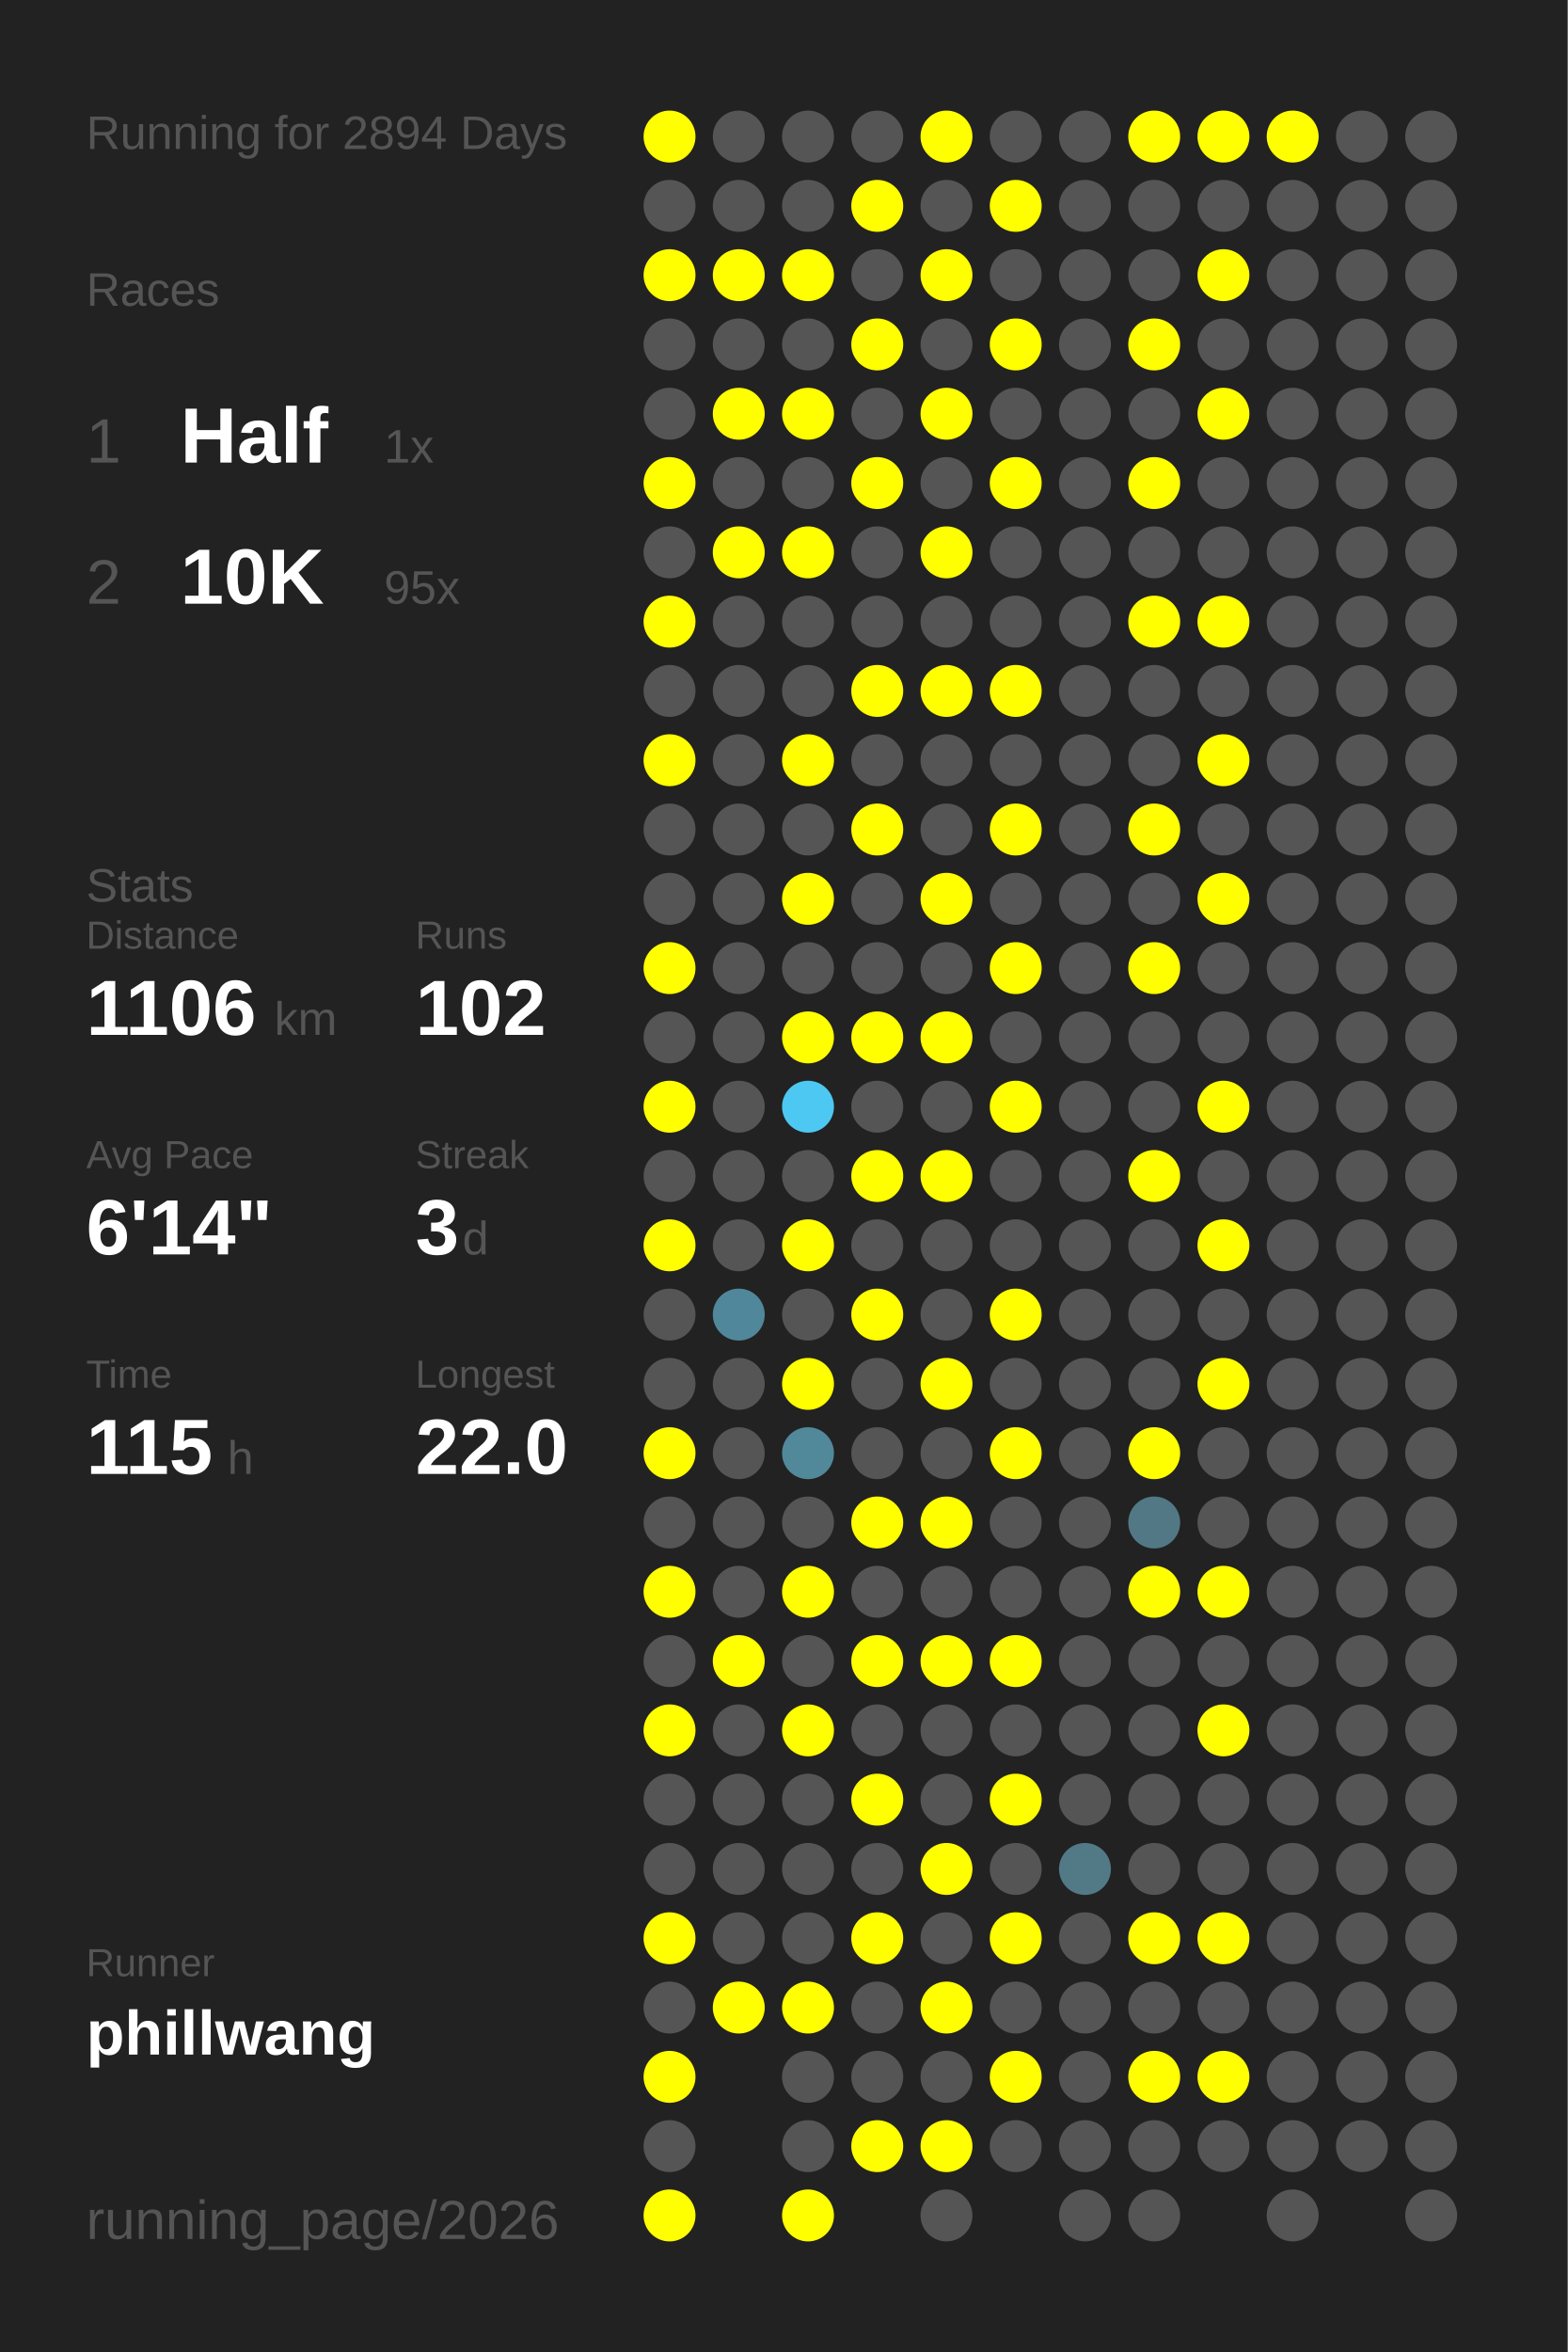
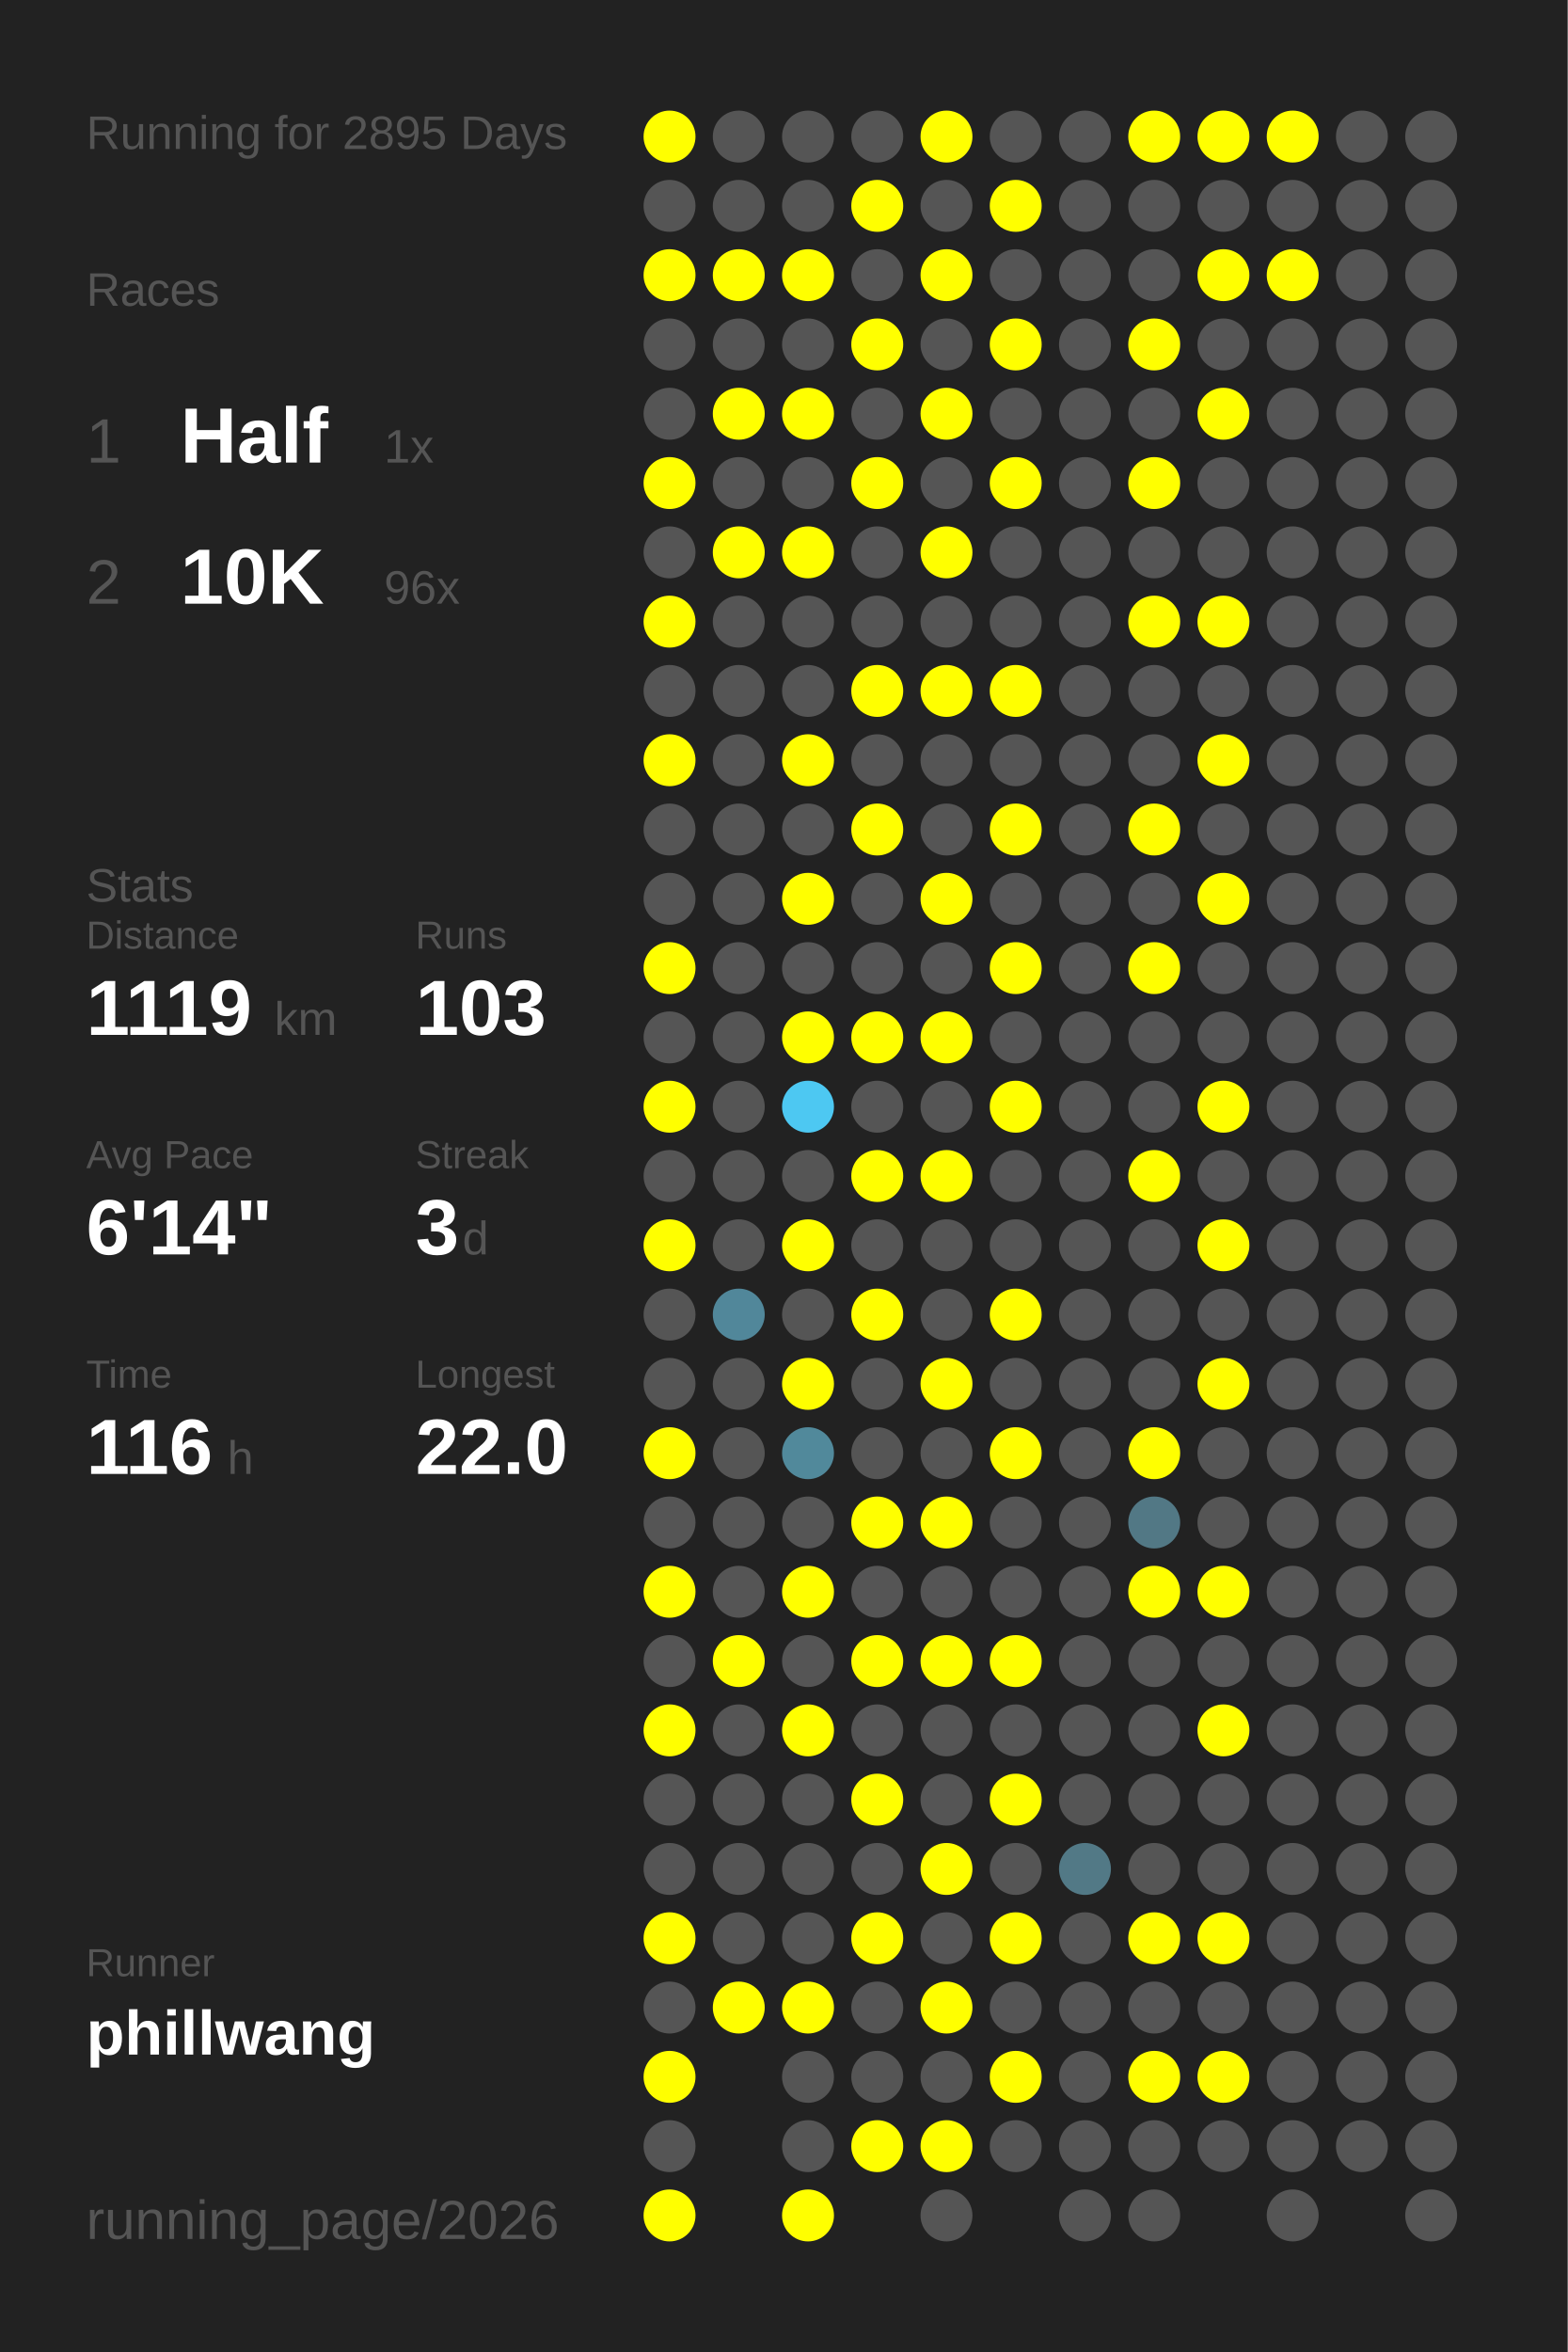
<svg xmlns="http://www.w3.org/2000/svg" baseProfile="full" height="300mm" version="1.1" viewBox="0,0,200,300" width="200mm">
  <defs />
  <rect fill="#222222" height="300" width="200" x="0" y="0" />
-   <text fill="#555555" style="font-size:6px; font-family:Arial;" x="11" y="19">Running for 2894 Days</text>
+   <text fill="#555555" style="font-size:6px; font-family:Arial;" x="11" y="19">Running for 2895 Days</text>
  <text fill="#555555" style="font-size:6px; font-family:Arial;" x="11" y="39">Races</text>
  <text fill="#555555" style="font-size:8px; font-family:Arial;" x="11" y="59">1</text>
  <text fill="#FFFFFF" style="font-size:10px; font-family:Arial; font-weight:bold;" x="23" y="59">Half</text>
  <text fill="#555555" style="font-size:6px; font-family:Arial;" x="49" y="59">1x</text>
  <text fill="#555555" style="font-size:8px; font-family:Arial;" x="11" y="77">2</text>
  <text fill="#FFFFFF" style="font-size:10px; font-family:Arial; font-weight:bold;" x="23" y="77">10K</text>
-   <text fill="#555555" style="font-size:6px; font-family:Arial;" x="49" y="77">95x</text>
+   <text fill="#555555" style="font-size:6px; font-family:Arial;" x="49" y="77">96x</text>
  <text fill="#555555" style="font-size:6px; font-family:Arial;" x="11" y="115">Stats</text>
  <text fill="#555555" style="font-size:5px; font-family:Arial;" x="11" y="121">Distance</text>
-   <text fill="#FFFFFF" style="font-size:10px; font-family:Arial; font-weight:bold;" x="11" y="132">1106</text>
+   <text fill="#FFFFFF" style="font-size:10px; font-family:Arial; font-weight:bold;" x="11" y="132">1119</text>
  <text fill="#555555" style="font-size:6px; font-family:Arial;" x="35" y="132">km</text>
  <text fill="#555555" style="font-size:5px; font-family:Arial;" x="53" y="121">Runs</text>
-   <text fill="#FFFFFF" style="font-size:10px; font-family:Arial; font-weight:bold;" x="53" y="132">102</text>
+   <text fill="#FFFFFF" style="font-size:10px; font-family:Arial; font-weight:bold;" x="53" y="132">103</text>
  <text fill="#555555" style="font-size:5px; font-family:Arial;" x="11" y="149">Avg Pace</text>
  <text fill="#FFFFFF" style="font-size:10px; font-family:Arial; font-weight:bold;" x="11" y="160">6'14"</text>
  <text fill="#555555" style="font-size:5px; font-family:Arial;" x="53" y="149">Streak</text>
  <text fill="#FFFFFF" style="font-size:10px; font-family:Arial; font-weight:bold;" x="53" y="160">3</text>
  <text fill="#555555" style="font-size:6px; font-family:Arial;" x="59" y="160">d</text>
  <text fill="#555555" style="font-size:5px; font-family:Arial;" x="11" y="177">Time</text>
-   <text fill="#FFFFFF" style="font-size:10px; font-family:Arial; font-weight:bold;" x="11" y="188">115</text>
+   <text fill="#FFFFFF" style="font-size:10px; font-family:Arial; font-weight:bold;" x="11" y="188">116</text>
  <text fill="#555555" style="font-size:6px; font-family:Arial;" x="29" y="188">h</text>
  <text fill="#555555" style="font-size:5px; font-family:Arial;" x="53" y="177">Longest</text>
  <text fill="#FFFFFF" style="font-size:10px; font-family:Arial; font-weight:bold;" x="53" y="188">22.0</text>
  <text fill="#555555" style="font-size:5px; font-family:Arial;" x="11" y="252.065">Runner</text>
  <text fill="#FFFFFF" style="font-size:8px; font-family:Arial; font-weight:bold;" x="11" y="262.065">phillwang</text>
  <text fill="#555555" style="font-size:7px; font-family:Arial;" x="11" y="285.581">running_page/2026</text>
  <circle cx="85.417" cy="17.419" fill="#FFFF00" r="3.312" />
  <circle cx="85.417" cy="26.258" fill="#555555" r="3.312" />
  <circle cx="85.417" cy="35.097" fill="#FFFF00" r="3.312" />
  <circle cx="85.417" cy="43.935" fill="#555555" r="3.312" />
  <circle cx="85.417" cy="52.774" fill="#555555" r="3.312" />
  <circle cx="85.417" cy="61.613" fill="#FFFF00" r="3.312" />
  <circle cx="85.417" cy="70.452" fill="#555555" r="3.312" />
  <circle cx="85.417" cy="79.29" fill="#FFFF00" r="3.312" />
  <circle cx="85.417" cy="88.129" fill="#555555" r="3.312" />
  <circle cx="85.417" cy="96.968" fill="#FFFF00" r="3.312" />
  <circle cx="85.417" cy="105.806" fill="#555555" r="3.312" />
  <circle cx="85.417" cy="114.645" fill="#555555" r="3.312" />
  <circle cx="85.417" cy="123.484" fill="#FFFF00" r="3.312" />
  <circle cx="85.417" cy="132.323" fill="#555555" r="3.312" />
  <circle cx="85.417" cy="141.161" fill="#FFFF00" r="3.312" />
  <circle cx="85.417" cy="150" fill="#555555" r="3.312" />
  <circle cx="85.417" cy="158.839" fill="#FFFF00" r="3.312" />
  <circle cx="85.417" cy="167.677" fill="#555555" r="3.312" />
  <circle cx="85.417" cy="176.516" fill="#555555" r="3.312" />
  <circle cx="85.417" cy="185.355" fill="#FFFF00" r="3.312" />
  <circle cx="85.417" cy="194.194" fill="#555555" r="3.312" />
  <circle cx="85.417" cy="203.032" fill="#FFFF00" r="3.312" />
  <circle cx="85.417" cy="211.871" fill="#555555" r="3.312" />
  <circle cx="85.417" cy="220.71" fill="#FFFF00" r="3.312" />
  <circle cx="85.417" cy="229.548" fill="#555555" r="3.312" />
  <circle cx="85.417" cy="238.387" fill="#555555" r="3.312" />
  <circle cx="85.417" cy="247.226" fill="#FFFF00" r="3.312" />
  <circle cx="85.417" cy="256.065" fill="#555555" r="3.312" />
  <circle cx="85.417" cy="264.903" fill="#FFFF00" r="3.312" />
  <circle cx="85.417" cy="273.742" fill="#555555" r="3.312" />
  <circle cx="85.417" cy="282.581" fill="#FFFF00" r="3.312" />
  <circle cx="94.25" cy="17.419" fill="#555555" r="3.312" />
  <circle cx="94.25" cy="26.258" fill="#555555" r="3.312" />
  <circle cx="94.25" cy="35.097" fill="#FFFF00" r="3.312" />
  <circle cx="94.25" cy="43.935" fill="#555555" r="3.312" />
  <circle cx="94.25" cy="52.774" fill="#FFFF00" r="3.312" />
  <circle cx="94.25" cy="61.613" fill="#555555" r="3.312" />
  <circle cx="94.25" cy="70.452" fill="#FFFF00" r="3.312" />
  <circle cx="94.25" cy="79.29" fill="#555555" r="3.312" />
  <circle cx="94.25" cy="88.129" fill="#555555" r="3.312" />
  <circle cx="94.25" cy="96.968" fill="#555555" r="3.312" />
  <circle cx="94.25" cy="105.806" fill="#555555" r="3.312" />
  <circle cx="94.25" cy="114.645" fill="#555555" r="3.312" />
  <circle cx="94.25" cy="123.484" fill="#555555" r="3.312" />
  <circle cx="94.25" cy="132.323" fill="#555555" r="3.312" />
  <circle cx="94.25" cy="141.161" fill="#555555" r="3.312" />
  <circle cx="94.25" cy="150" fill="#555555" r="3.312" />
  <circle cx="94.25" cy="158.839" fill="#555555" r="3.312" />
  <circle cx="94.25" cy="167.677" fill="#51879a" r="3.312" />
  <circle cx="94.25" cy="176.516" fill="#555555" r="3.312" />
  <circle cx="94.25" cy="185.355" fill="#555555" r="3.312" />
  <circle cx="94.25" cy="194.194" fill="#555555" r="3.312" />
  <circle cx="94.25" cy="203.032" fill="#555555" r="3.312" />
  <circle cx="94.25" cy="211.871" fill="#FFFF00" r="3.312" />
  <circle cx="94.25" cy="220.71" fill="#555555" r="3.312" />
  <circle cx="94.25" cy="229.548" fill="#555555" r="3.312" />
  <circle cx="94.25" cy="238.387" fill="#555555" r="3.312" />
  <circle cx="94.25" cy="247.226" fill="#555555" r="3.312" />
  <circle cx="94.25" cy="256.065" fill="#FFFF00" r="3.312" />
  <circle cx="103.083" cy="17.419" fill="#555555" r="3.312" />
  <circle cx="103.083" cy="26.258" fill="#555555" r="3.312" />
  <circle cx="103.083" cy="35.097" fill="#FFFF00" r="3.312" />
  <circle cx="103.083" cy="43.935" fill="#555555" r="3.312" />
  <circle cx="103.083" cy="52.774" fill="#FFFF00" r="3.312" />
  <circle cx="103.083" cy="61.613" fill="#555555" r="3.312" />
  <circle cx="103.083" cy="70.452" fill="#FFFF00" r="3.312" />
  <circle cx="103.083" cy="79.29" fill="#555555" r="3.312" />
  <circle cx="103.083" cy="88.129" fill="#555555" r="3.312" />
  <circle cx="103.083" cy="96.968" fill="#FFFF00" r="3.312" />
  <circle cx="103.083" cy="105.806" fill="#555555" r="3.312" />
  <circle cx="103.083" cy="114.645" fill="#FFFF00" r="3.312" />
  <circle cx="103.083" cy="123.484" fill="#555555" r="3.312" />
  <circle cx="103.083" cy="132.323" fill="#FFFF00" r="3.312" />
  <circle cx="103.083" cy="141.161" fill="#4dc8f2" r="3.312" />
  <circle cx="103.083" cy="150" fill="#555555" r="3.312" />
  <circle cx="103.083" cy="158.839" fill="#FFFF00" r="3.312" />
  <circle cx="103.083" cy="167.677" fill="#555555" r="3.312" />
  <circle cx="103.083" cy="176.516" fill="#FFFF00" r="3.312" />
  <circle cx="103.083" cy="185.355" fill="#51899b" r="3.312" />
  <circle cx="103.083" cy="194.194" fill="#555555" r="3.312" />
  <circle cx="103.083" cy="203.032" fill="#FFFF00" r="3.312" />
  <circle cx="103.083" cy="211.871" fill="#555555" r="3.312" />
  <circle cx="103.083" cy="220.71" fill="#FFFF00" r="3.312" />
  <circle cx="103.083" cy="229.548" fill="#555555" r="3.312" />
  <circle cx="103.083" cy="238.387" fill="#555555" r="3.312" />
  <circle cx="103.083" cy="247.226" fill="#555555" r="3.312" />
  <circle cx="103.083" cy="256.065" fill="#FFFF00" r="3.312" />
  <circle cx="103.083" cy="264.903" fill="#555555" r="3.312" />
  <circle cx="103.083" cy="273.742" fill="#555555" r="3.312" />
  <circle cx="103.083" cy="282.581" fill="#FFFF00" r="3.312" />
  <circle cx="111.917" cy="17.419" fill="#555555" r="3.312" />
  <circle cx="111.917" cy="26.258" fill="#FFFF00" r="3.312" />
  <circle cx="111.917" cy="35.097" fill="#555555" r="3.312" />
  <circle cx="111.917" cy="43.935" fill="#FFFF00" r="3.312" />
  <circle cx="111.917" cy="52.774" fill="#555555" r="3.312" />
  <circle cx="111.917" cy="61.613" fill="#FFFF00" r="3.312" />
  <circle cx="111.917" cy="70.452" fill="#555555" r="3.312" />
  <circle cx="111.917" cy="79.29" fill="#555555" r="3.312" />
  <circle cx="111.917" cy="88.129" fill="#FFFF00" r="3.312" />
  <circle cx="111.917" cy="96.968" fill="#555555" r="3.312" />
  <circle cx="111.917" cy="105.806" fill="#FFFF00" r="3.312" />
  <circle cx="111.917" cy="114.645" fill="#555555" r="3.312" />
  <circle cx="111.917" cy="123.484" fill="#555555" r="3.312" />
  <circle cx="111.917" cy="132.323" fill="#FFFF00" r="3.312" />
  <circle cx="111.917" cy="141.161" fill="#555555" r="3.312" />
  <circle cx="111.917" cy="150" fill="#FFFF00" r="3.312" />
  <circle cx="111.917" cy="158.839" fill="#555555" r="3.312" />
  <circle cx="111.917" cy="167.677" fill="#FFFF00" r="3.312" />
  <circle cx="111.917" cy="176.516" fill="#555555" r="3.312" />
  <circle cx="111.917" cy="185.355" fill="#555555" r="3.312" />
  <circle cx="111.917" cy="194.194" fill="#FFFF00" r="3.312" />
  <circle cx="111.917" cy="203.032" fill="#555555" r="3.312" />
  <circle cx="111.917" cy="211.871" fill="#FFFF00" r="3.312" />
  <circle cx="111.917" cy="220.71" fill="#555555" r="3.312" />
  <circle cx="111.917" cy="229.548" fill="#FFFF00" r="3.312" />
  <circle cx="111.917" cy="238.387" fill="#555555" r="3.312" />
  <circle cx="111.917" cy="247.226" fill="#FFFF00" r="3.312" />
  <circle cx="111.917" cy="256.065" fill="#555555" r="3.312" />
  <circle cx="111.917" cy="264.903" fill="#555555" r="3.312" />
  <circle cx="111.917" cy="273.742" fill="#FFFF00" r="3.312" />
  <circle cx="120.75" cy="17.419" fill="#FFFF00" r="3.312" />
  <circle cx="120.75" cy="26.258" fill="#555555" r="3.312" />
  <circle cx="120.75" cy="35.097" fill="#FFFF00" r="3.312" />
  <circle cx="120.75" cy="43.935" fill="#555555" r="3.312" />
  <circle cx="120.75" cy="52.774" fill="#FFFF00" r="3.312" />
  <circle cx="120.75" cy="61.613" fill="#555555" r="3.312" />
  <circle cx="120.75" cy="70.452" fill="#FFFF00" r="3.312" />
  <circle cx="120.75" cy="79.29" fill="#555555" r="3.312" />
  <circle cx="120.75" cy="88.129" fill="#FFFF00" r="3.312" />
  <circle cx="120.75" cy="96.968" fill="#555555" r="3.312" />
  <circle cx="120.75" cy="105.806" fill="#555555" r="3.312" />
  <circle cx="120.75" cy="114.645" fill="#FFFF00" r="3.312" />
  <circle cx="120.75" cy="123.484" fill="#555555" r="3.312" />
  <circle cx="120.75" cy="132.323" fill="#FFFF00" r="3.312" />
  <circle cx="120.75" cy="141.161" fill="#555555" r="3.312" />
  <circle cx="120.75" cy="150" fill="#FFFF00" r="3.312" />
  <circle cx="120.75" cy="158.839" fill="#555555" r="3.312" />
  <circle cx="120.75" cy="167.677" fill="#555555" r="3.312" />
  <circle cx="120.75" cy="176.516" fill="#FFFF00" r="3.312" />
  <circle cx="120.75" cy="185.355" fill="#555555" r="3.312" />
  <circle cx="120.75" cy="194.194" fill="#FFFF00" r="3.312" />
  <circle cx="120.75" cy="203.032" fill="#555555" r="3.312" />
  <circle cx="120.75" cy="211.871" fill="#FFFF00" r="3.312" />
  <circle cx="120.75" cy="220.71" fill="#555555" r="3.312" />
  <circle cx="120.75" cy="229.548" fill="#555555" r="3.312" />
  <circle cx="120.75" cy="238.387" fill="#FFFF00" r="3.312" />
  <circle cx="120.75" cy="247.226" fill="#555555" r="3.312" />
  <circle cx="120.75" cy="256.065" fill="#FFFF00" r="3.312" />
  <circle cx="120.75" cy="264.903" fill="#555555" r="3.312" />
  <circle cx="120.75" cy="273.742" fill="#FFFF00" r="3.312" />
  <circle cx="120.75" cy="282.581" fill="#555555" r="3.312" />
  <circle cx="129.583" cy="17.419" fill="#555555" r="3.312" />
  <circle cx="129.583" cy="26.258" fill="#FFFF00" r="3.312" />
  <circle cx="129.583" cy="35.097" fill="#555555" r="3.312" />
  <circle cx="129.583" cy="43.935" fill="#FFFF00" r="3.312" />
  <circle cx="129.583" cy="52.774" fill="#555555" r="3.312" />
  <circle cx="129.583" cy="61.613" fill="#FFFF00" r="3.312" />
  <circle cx="129.583" cy="70.452" fill="#555555" r="3.312" />
  <circle cx="129.583" cy="79.29" fill="#555555" r="3.312" />
  <circle cx="129.583" cy="88.129" fill="#FFFF00" r="3.312" />
  <circle cx="129.583" cy="96.968" fill="#555555" r="3.312" />
  <circle cx="129.583" cy="105.806" fill="#FFFF00" r="3.312" />
  <circle cx="129.583" cy="114.645" fill="#555555" r="3.312" />
  <circle cx="129.583" cy="123.484" fill="#FFFF00" r="3.312" />
  <circle cx="129.583" cy="132.323" fill="#555555" r="3.312" />
  <circle cx="129.583" cy="141.161" fill="#FFFF00" r="3.312" />
  <circle cx="129.583" cy="150" fill="#555555" r="3.312" />
  <circle cx="129.583" cy="158.839" fill="#555555" r="3.312" />
  <circle cx="129.583" cy="167.677" fill="#FFFF00" r="3.312" />
  <circle cx="129.583" cy="176.516" fill="#555555" r="3.312" />
  <circle cx="129.583" cy="185.355" fill="#FFFF00" r="3.312" />
  <circle cx="129.583" cy="194.194" fill="#555555" r="3.312" />
  <circle cx="129.583" cy="203.032" fill="#555555" r="3.312" />
  <circle cx="129.583" cy="211.871" fill="#FFFF00" r="3.312" />
  <circle cx="129.583" cy="220.71" fill="#555555" r="3.312" />
  <circle cx="129.583" cy="229.548" fill="#FFFF00" r="3.312" />
  <circle cx="129.583" cy="238.387" fill="#555555" r="3.312" />
  <circle cx="129.583" cy="247.226" fill="#FFFF00" r="3.312" />
  <circle cx="129.583" cy="256.065" fill="#555555" r="3.312" />
  <circle cx="129.583" cy="264.903" fill="#FFFF00" r="3.312" />
  <circle cx="129.583" cy="273.742" fill="#555555" r="3.312" />
  <circle cx="138.417" cy="17.419" fill="#555555" r="3.312" />
  <circle cx="138.417" cy="26.258" fill="#555555" r="3.312" />
  <circle cx="138.417" cy="35.097" fill="#555555" r="3.312" />
  <circle cx="138.417" cy="43.935" fill="#555555" r="3.312" />
  <circle cx="138.417" cy="52.774" fill="#555555" r="3.312" />
  <circle cx="138.417" cy="61.613" fill="#555555" r="3.312" />
  <circle cx="138.417" cy="70.452" fill="#555555" r="3.312" />
  <circle cx="138.417" cy="79.29" fill="#555555" r="3.312" />
  <circle cx="138.417" cy="88.129" fill="#555555" r="3.312" />
  <circle cx="138.417" cy="96.968" fill="#555555" r="3.312" />
  <circle cx="138.417" cy="105.806" fill="#555555" r="3.312" />
  <circle cx="138.417" cy="114.645" fill="#555555" r="3.312" />
  <circle cx="138.417" cy="123.484" fill="#555555" r="3.312" />
  <circle cx="138.417" cy="132.323" fill="#555555" r="3.312" />
  <circle cx="138.417" cy="141.161" fill="#555555" r="3.312" />
  <circle cx="138.417" cy="150" fill="#555555" r="3.312" />
  <circle cx="138.417" cy="158.839" fill="#555555" r="3.312" />
  <circle cx="138.417" cy="167.677" fill="#555555" r="3.312" />
  <circle cx="138.417" cy="176.516" fill="#555555" r="3.312" />
  <circle cx="138.417" cy="185.355" fill="#555555" r="3.312" />
  <circle cx="138.417" cy="194.194" fill="#555555" r="3.312" />
  <circle cx="138.417" cy="203.032" fill="#555555" r="3.312" />
  <circle cx="138.417" cy="211.871" fill="#555555" r="3.312" />
  <circle cx="138.417" cy="220.71" fill="#555555" r="3.312" />
  <circle cx="138.417" cy="229.548" fill="#555555" r="3.312" />
  <circle cx="138.417" cy="238.387" fill="#527986" r="3.312" />
  <circle cx="138.417" cy="247.226" fill="#555555" r="3.312" />
  <circle cx="138.417" cy="256.065" fill="#555555" r="3.312" />
  <circle cx="138.417" cy="264.903" fill="#555555" r="3.312" />
  <circle cx="138.417" cy="273.742" fill="#555555" r="3.312" />
  <circle cx="138.417" cy="282.581" fill="#555555" r="3.312" />
  <circle cx="147.25" cy="17.419" fill="#FFFF00" r="3.312" />
  <circle cx="147.25" cy="26.258" fill="#555555" r="3.312" />
  <circle cx="147.25" cy="35.097" fill="#555555" r="3.312" />
  <circle cx="147.25" cy="43.935" fill="#FFFF00" r="3.312" />
  <circle cx="147.25" cy="52.774" fill="#555555" r="3.312" />
  <circle cx="147.25" cy="61.613" fill="#FFFF00" r="3.312" />
  <circle cx="147.25" cy="70.452" fill="#555555" r="3.312" />
  <circle cx="147.25" cy="79.29" fill="#FFFF00" r="3.312" />
  <circle cx="147.25" cy="88.129" fill="#555555" r="3.312" />
  <circle cx="147.25" cy="96.968" fill="#555555" r="3.312" />
  <circle cx="147.25" cy="105.806" fill="#FFFF00" r="3.312" />
  <circle cx="147.25" cy="114.645" fill="#555555" r="3.312" />
  <circle cx="147.25" cy="123.484" fill="#FFFF00" r="3.312" />
  <circle cx="147.25" cy="132.323" fill="#555555" r="3.312" />
  <circle cx="147.25" cy="141.161" fill="#555555" r="3.312" />
  <circle cx="147.25" cy="150" fill="#FFFF00" r="3.312" />
  <circle cx="147.25" cy="158.839" fill="#555555" r="3.312" />
  <circle cx="147.25" cy="167.677" fill="#555555" r="3.312" />
  <circle cx="147.25" cy="176.516" fill="#555555" r="3.312" />
  <circle cx="147.25" cy="185.355" fill="#FFFF00" r="3.312" />
  <circle cx="147.25" cy="194.194" fill="#527885" r="3.312" />
  <circle cx="147.25" cy="203.032" fill="#FFFF00" r="3.312" />
  <circle cx="147.25" cy="211.871" fill="#555555" r="3.312" />
  <circle cx="147.25" cy="220.71" fill="#555555" r="3.312" />
  <circle cx="147.25" cy="229.548" fill="#555555" r="3.312" />
  <circle cx="147.25" cy="238.387" fill="#555555" r="3.312" />
  <circle cx="147.25" cy="247.226" fill="#FFFF00" r="3.312" />
  <circle cx="147.25" cy="256.065" fill="#555555" r="3.312" />
  <circle cx="147.25" cy="264.903" fill="#FFFF00" r="3.312" />
  <circle cx="147.25" cy="273.742" fill="#555555" r="3.312" />
  <circle cx="147.25" cy="282.581" fill="#555555" r="3.312" />
  <circle cx="156.083" cy="17.419" fill="#FFFF00" r="3.312" />
  <circle cx="156.083" cy="26.258" fill="#555555" r="3.312" />
  <circle cx="156.083" cy="35.097" fill="#FFFF00" r="3.312" />
  <circle cx="156.083" cy="43.935" fill="#555555" r="3.312" />
  <circle cx="156.083" cy="52.774" fill="#FFFF00" r="3.312" />
  <circle cx="156.083" cy="61.613" fill="#555555" r="3.312" />
  <circle cx="156.083" cy="70.452" fill="#555555" r="3.312" />
  <circle cx="156.083" cy="79.29" fill="#FFFF00" r="3.312" />
  <circle cx="156.083" cy="88.129" fill="#555555" r="3.312" />
  <circle cx="156.083" cy="96.968" fill="#FFFF00" r="3.312" />
  <circle cx="156.083" cy="105.806" fill="#555555" r="3.312" />
  <circle cx="156.083" cy="114.645" fill="#FFFF00" r="3.312" />
  <circle cx="156.083" cy="123.484" fill="#555555" r="3.312" />
  <circle cx="156.083" cy="132.323" fill="#555555" r="3.312" />
  <circle cx="156.083" cy="141.161" fill="#FFFF00" r="3.312" />
  <circle cx="156.083" cy="150" fill="#555555" r="3.312" />
  <circle cx="156.083" cy="158.839" fill="#FFFF00" r="3.312" />
  <circle cx="156.083" cy="167.677" fill="#555555" r="3.312" />
  <circle cx="156.083" cy="176.516" fill="#FFFF00" r="3.312" />
  <circle cx="156.083" cy="185.355" fill="#555555" r="3.312" />
  <circle cx="156.083" cy="194.194" fill="#555555" r="3.312" />
  <circle cx="156.083" cy="203.032" fill="#FFFF00" r="3.312" />
  <circle cx="156.083" cy="211.871" fill="#555555" r="3.312" />
  <circle cx="156.083" cy="220.71" fill="#FFFF00" r="3.312" />
  <circle cx="156.083" cy="229.548" fill="#555555" r="3.312" />
  <circle cx="156.083" cy="238.387" fill="#555555" r="3.312" />
  <circle cx="156.083" cy="247.226" fill="#FFFF00" r="3.312" />
  <circle cx="156.083" cy="256.065" fill="#555555" r="3.312" />
  <circle cx="156.083" cy="264.903" fill="#FFFF00" r="3.312" />
  <circle cx="156.083" cy="273.742" fill="#555555" r="3.312" />
  <circle cx="164.917" cy="17.419" fill="#FFFF00" r="3.312" />
  <circle cx="164.917" cy="26.258" fill="#555555" r="3.312" />
-   <circle cx="164.917" cy="35.097" fill="#555555" r="3.312" />
+   <circle cx="164.917" cy="35.097" fill="#FFFF00" r="3.312" />
  <circle cx="164.917" cy="43.935" fill="#555555" r="3.312" />
  <circle cx="164.917" cy="52.774" fill="#555555" r="3.312" />
  <circle cx="164.917" cy="61.613" fill="#555555" r="3.312" />
  <circle cx="164.917" cy="70.452" fill="#555555" r="3.312" />
  <circle cx="164.917" cy="79.29" fill="#555555" r="3.312" />
  <circle cx="164.917" cy="88.129" fill="#555555" r="3.312" />
  <circle cx="164.917" cy="96.968" fill="#555555" r="3.312" />
  <circle cx="164.917" cy="105.806" fill="#555555" r="3.312" />
  <circle cx="164.917" cy="114.645" fill="#555555" r="3.312" />
  <circle cx="164.917" cy="123.484" fill="#555555" r="3.312" />
  <circle cx="164.917" cy="132.323" fill="#555555" r="3.312" />
  <circle cx="164.917" cy="141.161" fill="#555555" r="3.312" />
  <circle cx="164.917" cy="150" fill="#555555" r="3.312" />
  <circle cx="164.917" cy="158.839" fill="#555555" r="3.312" />
  <circle cx="164.917" cy="167.677" fill="#555555" r="3.312" />
  <circle cx="164.917" cy="176.516" fill="#555555" r="3.312" />
  <circle cx="164.917" cy="185.355" fill="#555555" r="3.312" />
  <circle cx="164.917" cy="194.194" fill="#555555" r="3.312" />
  <circle cx="164.917" cy="203.032" fill="#555555" r="3.312" />
  <circle cx="164.917" cy="211.871" fill="#555555" r="3.312" />
  <circle cx="164.917" cy="220.71" fill="#555555" r="3.312" />
  <circle cx="164.917" cy="229.548" fill="#555555" r="3.312" />
  <circle cx="164.917" cy="238.387" fill="#555555" r="3.312" />
  <circle cx="164.917" cy="247.226" fill="#555555" r="3.312" />
  <circle cx="164.917" cy="256.065" fill="#555555" r="3.312" />
  <circle cx="164.917" cy="264.903" fill="#555555" r="3.312" />
  <circle cx="164.917" cy="273.742" fill="#555555" r="3.312" />
  <circle cx="164.917" cy="282.581" fill="#555555" r="3.312" />
  <circle cx="173.75" cy="17.419" fill="#555555" r="3.312" />
  <circle cx="173.75" cy="26.258" fill="#555555" r="3.312" />
  <circle cx="173.75" cy="35.097" fill="#555555" r="3.312" />
  <circle cx="173.75" cy="43.935" fill="#555555" r="3.312" />
  <circle cx="173.75" cy="52.774" fill="#555555" r="3.312" />
  <circle cx="173.75" cy="61.613" fill="#555555" r="3.312" />
  <circle cx="173.75" cy="70.452" fill="#555555" r="3.312" />
  <circle cx="173.75" cy="79.29" fill="#555555" r="3.312" />
  <circle cx="173.75" cy="88.129" fill="#555555" r="3.312" />
  <circle cx="173.75" cy="96.968" fill="#555555" r="3.312" />
  <circle cx="173.75" cy="105.806" fill="#555555" r="3.312" />
  <circle cx="173.75" cy="114.645" fill="#555555" r="3.312" />
  <circle cx="173.75" cy="123.484" fill="#555555" r="3.312" />
  <circle cx="173.75" cy="132.323" fill="#555555" r="3.312" />
  <circle cx="173.75" cy="141.161" fill="#555555" r="3.312" />
  <circle cx="173.75" cy="150" fill="#555555" r="3.312" />
  <circle cx="173.75" cy="158.839" fill="#555555" r="3.312" />
  <circle cx="173.75" cy="167.677" fill="#555555" r="3.312" />
  <circle cx="173.75" cy="176.516" fill="#555555" r="3.312" />
  <circle cx="173.75" cy="185.355" fill="#555555" r="3.312" />
  <circle cx="173.75" cy="194.194" fill="#555555" r="3.312" />
  <circle cx="173.75" cy="203.032" fill="#555555" r="3.312" />
  <circle cx="173.75" cy="211.871" fill="#555555" r="3.312" />
  <circle cx="173.75" cy="220.71" fill="#555555" r="3.312" />
  <circle cx="173.75" cy="229.548" fill="#555555" r="3.312" />
  <circle cx="173.75" cy="238.387" fill="#555555" r="3.312" />
  <circle cx="173.75" cy="247.226" fill="#555555" r="3.312" />
  <circle cx="173.75" cy="256.065" fill="#555555" r="3.312" />
  <circle cx="173.75" cy="264.903" fill="#555555" r="3.312" />
  <circle cx="173.75" cy="273.742" fill="#555555" r="3.312" />
  <circle cx="182.583" cy="17.419" fill="#555555" r="3.312" />
  <circle cx="182.583" cy="26.258" fill="#555555" r="3.312" />
  <circle cx="182.583" cy="35.097" fill="#555555" r="3.312" />
  <circle cx="182.583" cy="43.935" fill="#555555" r="3.312" />
  <circle cx="182.583" cy="52.774" fill="#555555" r="3.312" />
  <circle cx="182.583" cy="61.613" fill="#555555" r="3.312" />
  <circle cx="182.583" cy="70.452" fill="#555555" r="3.312" />
  <circle cx="182.583" cy="79.29" fill="#555555" r="3.312" />
  <circle cx="182.583" cy="88.129" fill="#555555" r="3.312" />
  <circle cx="182.583" cy="96.968" fill="#555555" r="3.312" />
  <circle cx="182.583" cy="105.806" fill="#555555" r="3.312" />
  <circle cx="182.583" cy="114.645" fill="#555555" r="3.312" />
  <circle cx="182.583" cy="123.484" fill="#555555" r="3.312" />
  <circle cx="182.583" cy="132.323" fill="#555555" r="3.312" />
  <circle cx="182.583" cy="141.161" fill="#555555" r="3.312" />
  <circle cx="182.583" cy="150" fill="#555555" r="3.312" />
  <circle cx="182.583" cy="158.839" fill="#555555" r="3.312" />
  <circle cx="182.583" cy="167.677" fill="#555555" r="3.312" />
  <circle cx="182.583" cy="176.516" fill="#555555" r="3.312" />
  <circle cx="182.583" cy="185.355" fill="#555555" r="3.312" />
  <circle cx="182.583" cy="194.194" fill="#555555" r="3.312" />
  <circle cx="182.583" cy="203.032" fill="#555555" r="3.312" />
  <circle cx="182.583" cy="211.871" fill="#555555" r="3.312" />
  <circle cx="182.583" cy="220.71" fill="#555555" r="3.312" />
  <circle cx="182.583" cy="229.548" fill="#555555" r="3.312" />
  <circle cx="182.583" cy="238.387" fill="#555555" r="3.312" />
  <circle cx="182.583" cy="247.226" fill="#555555" r="3.312" />
  <circle cx="182.583" cy="256.065" fill="#555555" r="3.312" />
  <circle cx="182.583" cy="264.903" fill="#555555" r="3.312" />
  <circle cx="182.583" cy="273.742" fill="#555555" r="3.312" />
  <circle cx="182.583" cy="282.581" fill="#555555" r="3.312" />
</svg>
